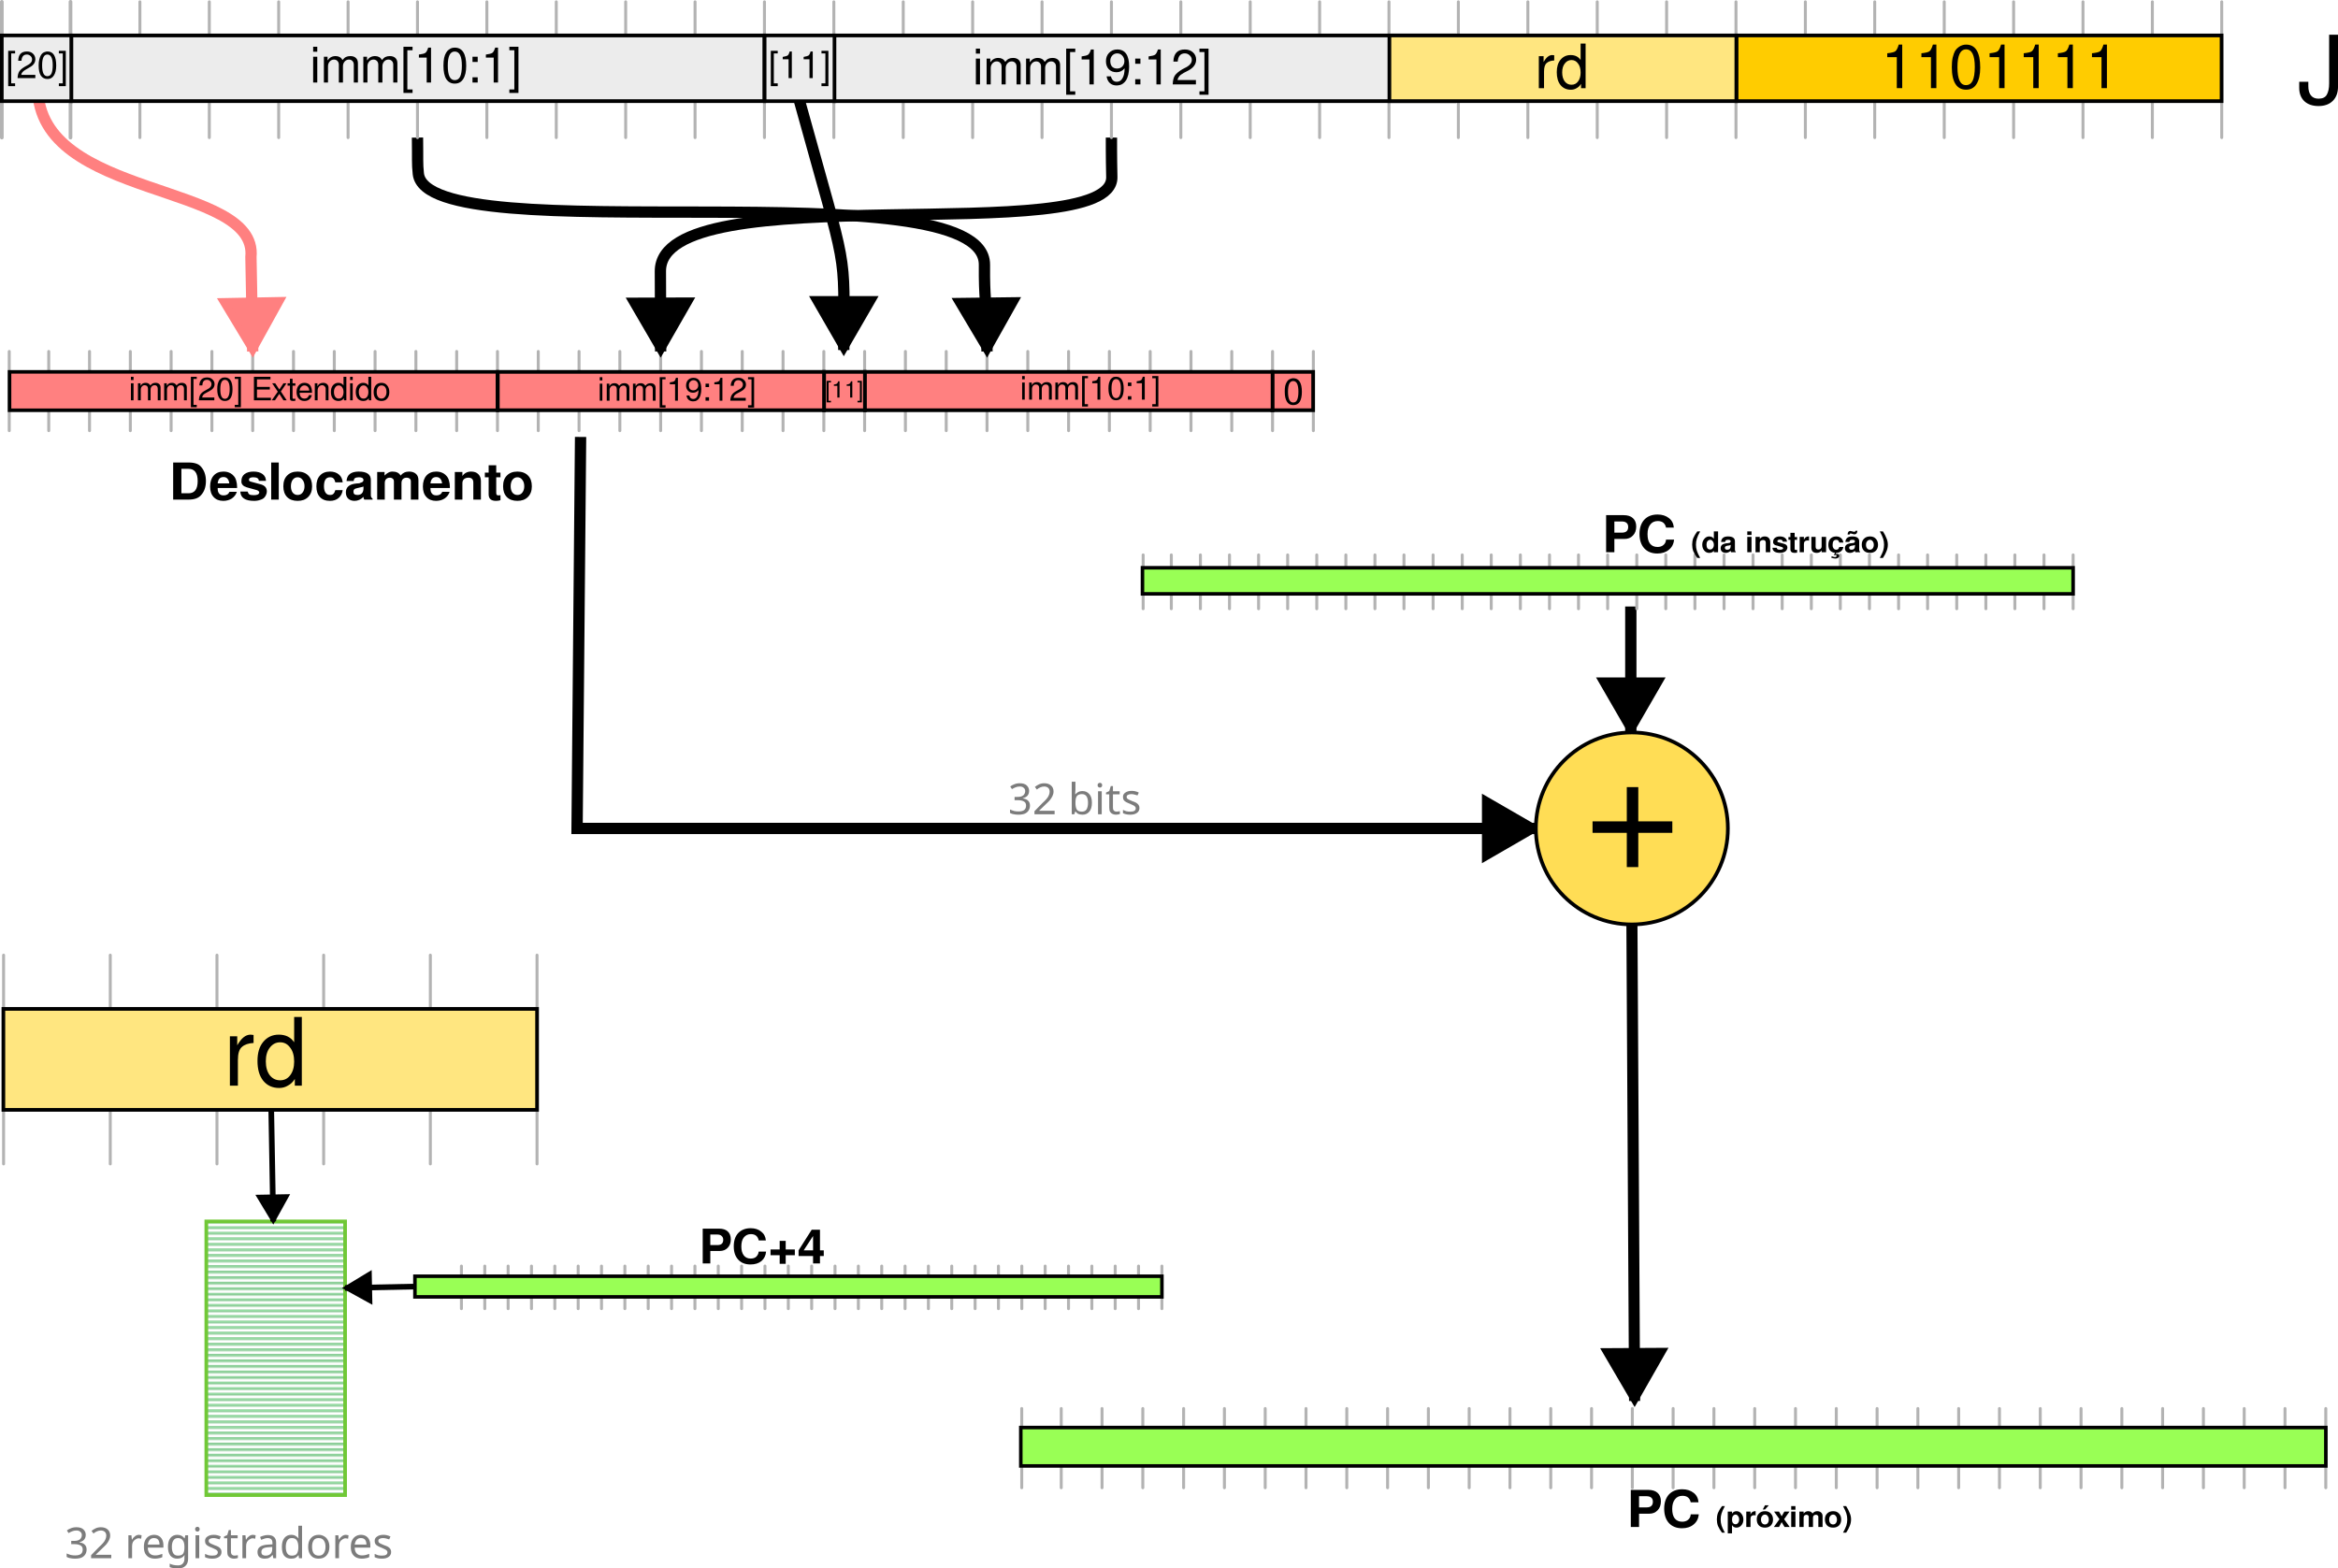
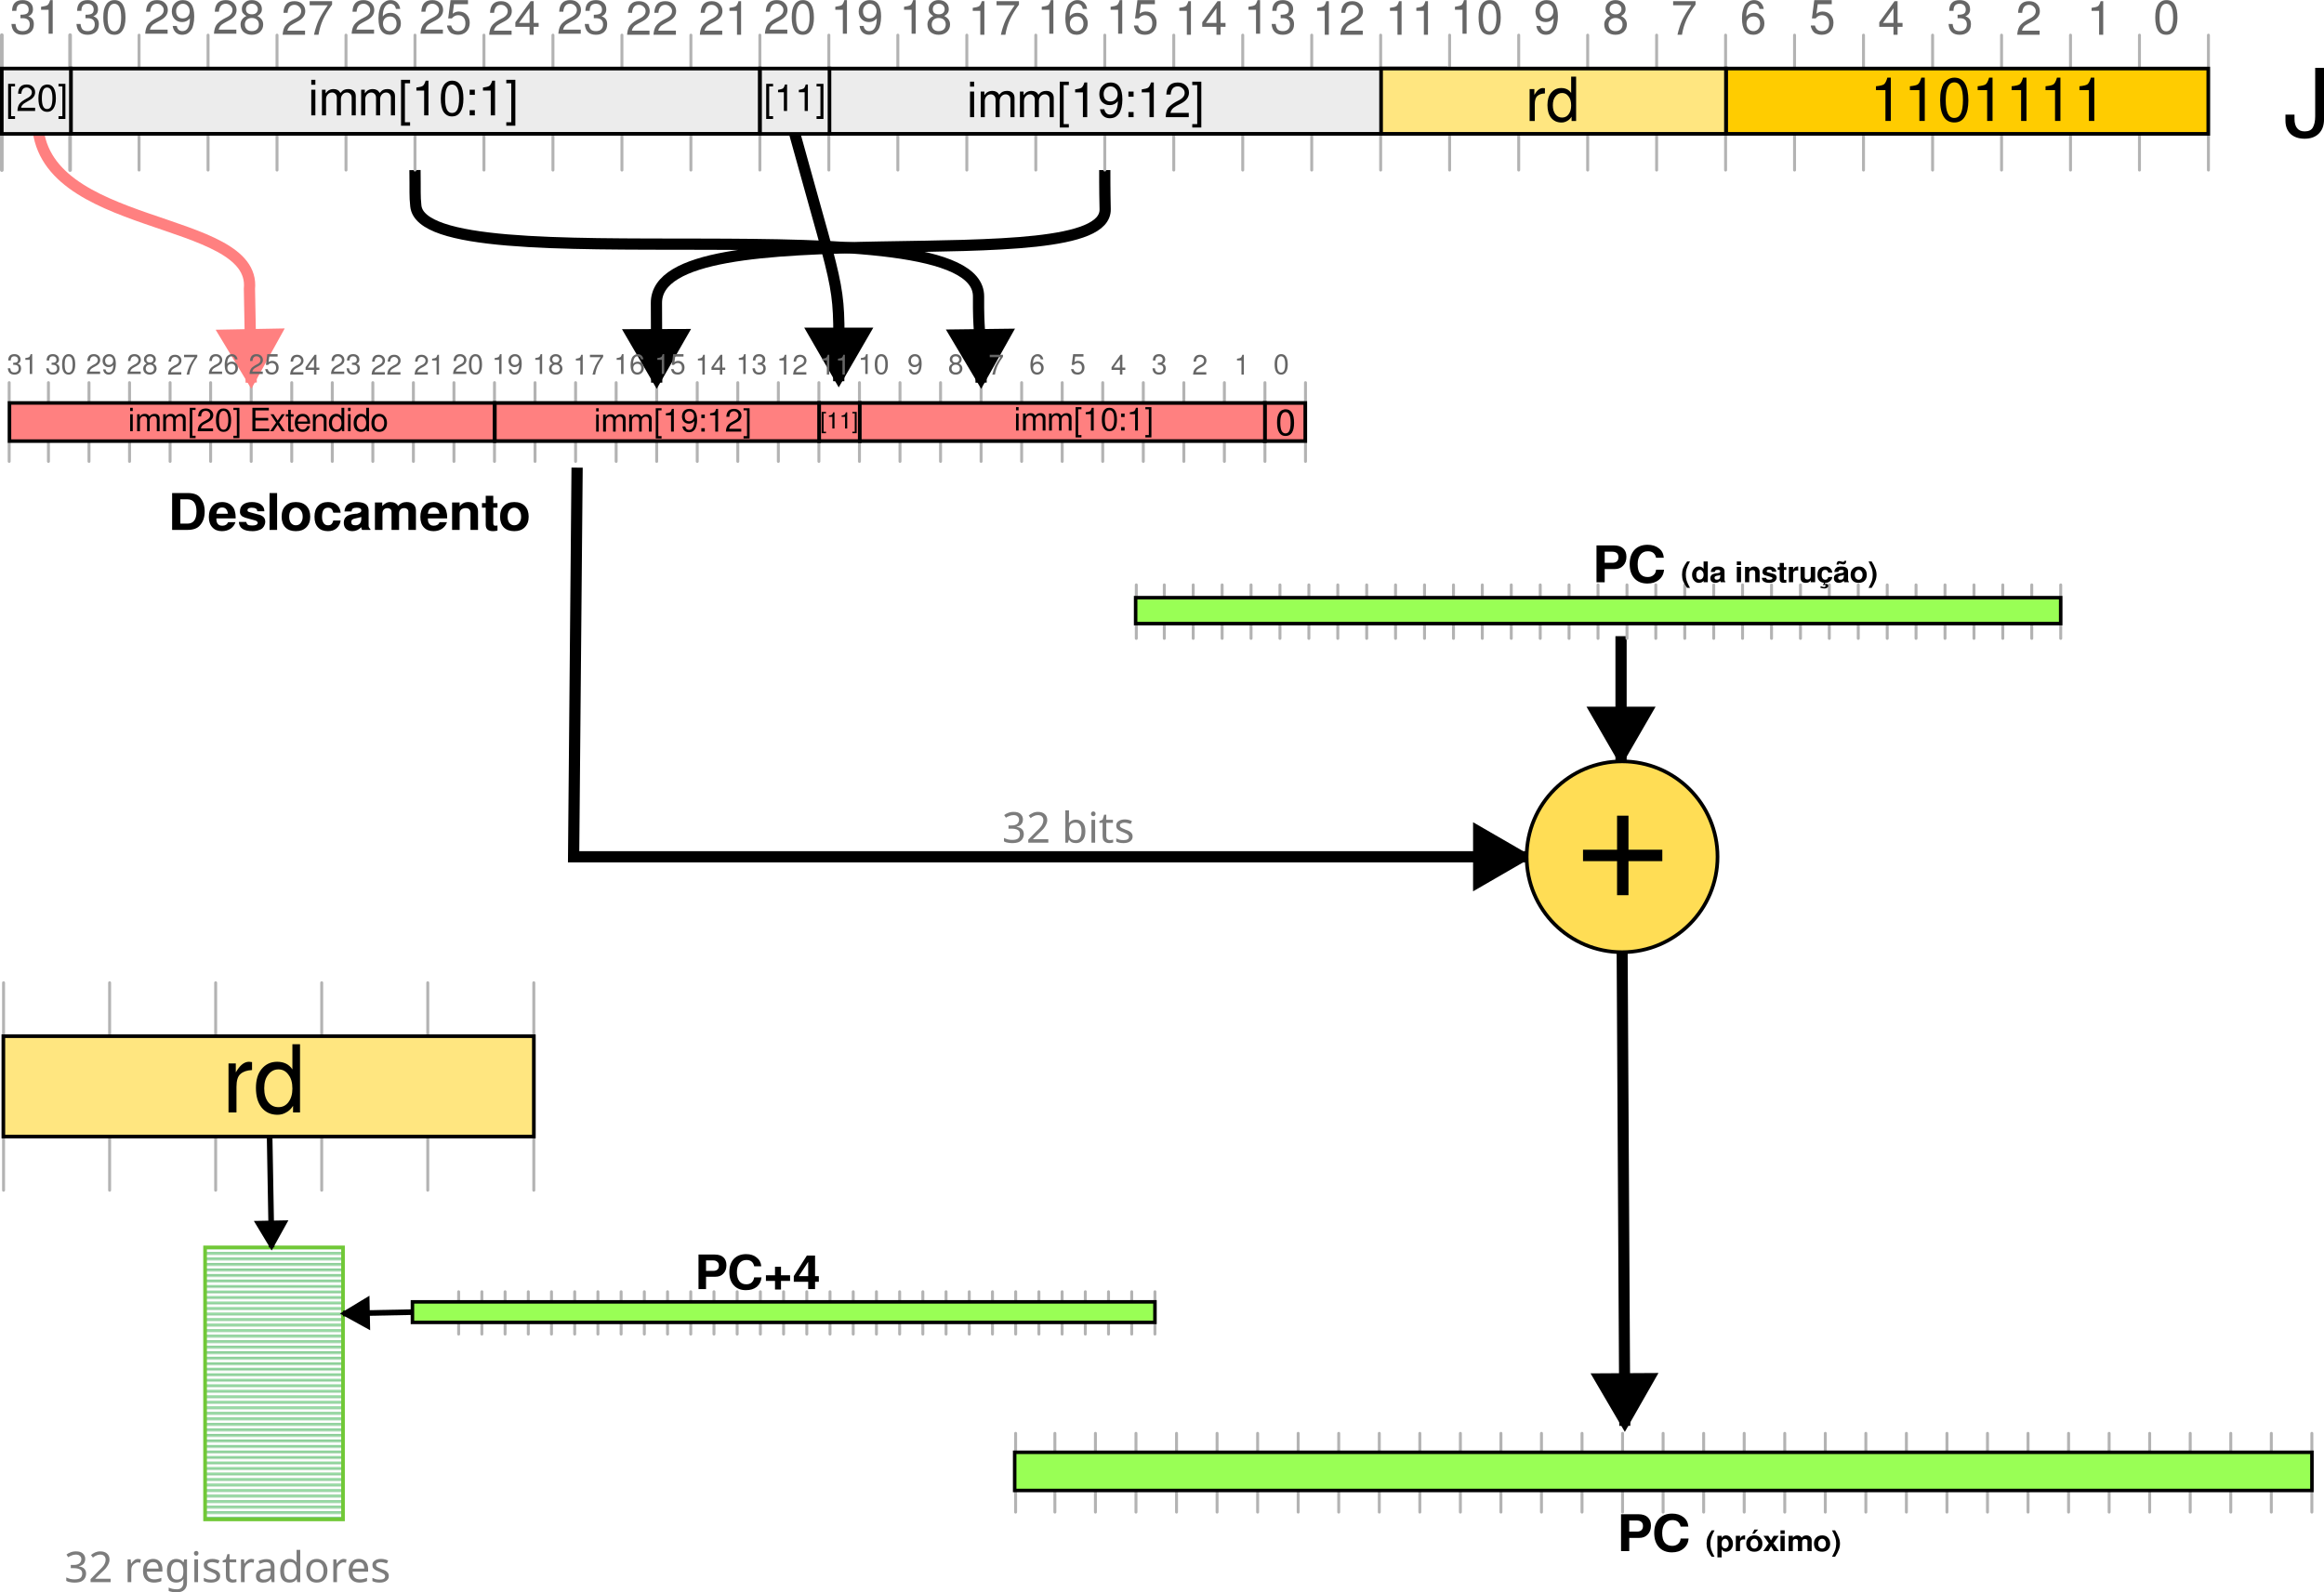
- <svg xmlns="http://www.w3.org/2000/svg" xmlns:xlink="http://www.w3.org/1999/xlink" width="168.51mm" height="113.02mm" version="1.1" viewBox="0 0 168.51 113.02">
+ <svg xmlns="http://www.w3.org/2000/svg" xmlns:xlink="http://www.w3.org/1999/xlink" width="168.51mm" height="115.44mm" version="1.1" viewBox="0 0 168.51 115.44">
  <defs>
    <marker id="a" overflow="visible" markerHeight="1" markerWidth="1" orient="auto-start-reverse" preserveAspectRatio="xMidYMid" refX="3" viewBox="0 0 1 1">
      <path transform="scale(.5)" d="m5.77 0-8.65 5v-10z" fill="context-stroke" fill-rule="evenodd" stroke="context-stroke" stroke-width="1pt" />
    </marker>
    <marker id="b" overflow="visible" markerHeight="1" markerWidth="1" orient="auto-start-reverse" preserveAspectRatio="xMidYMid" refX="3" viewBox="0 0 1 1">
      <path transform="scale(.5)" d="m5.77 0-8.65 5v-10z" fill="context-stroke" fill-rule="evenodd" stroke="context-stroke" stroke-width="1pt" />
    </marker>
    <marker id="f" overflow="visible" markerHeight="1" markerWidth="1" orient="auto-start-reverse" preserveAspectRatio="xMidYMid" refX="3" viewBox="0 0 1 1">
      <path transform="scale(.5)" d="m5.77 0-8.65 5v-10z" fill="context-stroke" fill-rule="evenodd" stroke="context-stroke" stroke-width="1pt" />
    </marker>
    <marker id="e" overflow="visible" markerHeight="1" markerWidth="1" orient="auto-start-reverse" preserveAspectRatio="xMidYMid" refX="3" viewBox="0 0 1 1">
      <path transform="scale(.5)" d="m5.77 0-8.65 5v-10z" fill="context-stroke" fill-rule="evenodd" stroke="context-stroke" stroke-width="1pt" />
    </marker>
-     <pattern id="c" xlink:href="#d" patternTransform="matrix(0 .2 -.2 0 -1.472e-7 -1.2154e-5)" preserveAspectRatio="xMidYMid" />
-     <pattern id="d" xlink:href="#i" patternTransform="matrix(0 .2 -.2 0 -2.7268e-7 -1.1494e-5)" preserveAspectRatio="xMidYMid" />
+     <pattern id="c" patternTransform="matrix(0 .2 -.2 0 -1.472e-7 -1.2115e-5)" preserveAspectRatio="xMidYMid" xlink:href="#d" />
+     <pattern id="d" patternTransform="matrix(0 .2 -.2 0 -2.7268e-7 -1.1494e-5)" preserveAspectRatio="xMidYMid" xlink:href="#i" />
    <pattern id="i" width="2" height="10" fill="#8acb96" patternTransform="translate(0) scale(2)" patternUnits="userSpaceOnUse" preserveAspectRatio="xMidYMid">
      <rect y="-.5" width="1" height="11" />
    </pattern>
    <marker id="h" overflow="visible" markerHeight="1" markerWidth="1" orient="auto-start-reverse" preserveAspectRatio="xMidYMid" refX="3" viewBox="0 0 1 1">
      <path transform="scale(.5)" d="m5.77 0-8.65 5v-10z" fill="context-stroke" fill-rule="evenodd" stroke="context-stroke" stroke-width="1pt" />
    </marker>
    <marker id="g" overflow="visible" markerHeight="1" markerWidth="1" orient="auto-start-reverse" preserveAspectRatio="xMidYMid" refX="3" viewBox="0 0 1 1">
      <path transform="scale(.5)" d="m5.77 0-8.65 5v-10z" fill="context-stroke" fill-rule="evenodd" stroke="context-stroke" stroke-width="1pt" />
    </marker>
  </defs>
-   <path d="m117.54 43.723v9" fill="none" marker-end="url(#a)" stroke="#000" stroke-width=".814" />
-   <text x="72.658" y="58.699" fill="#000000" fill-opacity=".512" font-family="'Adwaita Mono'" font-size="3.079px" stroke-dashoffset="46.29" stroke-width=".265" style="line-height:normal;text-decoration-color:#000000" xml:space="preserve">
-     <tspan x="72.658" y="58.699" fill="#000000" stroke-width=".265">32 bits </tspan>
+   <path d="m117.54 46.14v9" fill="none" marker-end="url(#a)" stroke="#000" stroke-width=".814" />
+   <text x="72.658" y="61.115" fill="#000000" fill-opacity=".512" font-family="'Adwaita Mono'" font-size="3.079px" stroke-dashoffset="46.29" stroke-width=".265" style="line-height:normal;text-decoration-color:#000000" xml:space="preserve">
+     <tspan x="72.658" y="61.115" fill="#000000" stroke-width=".265">32 bits </tspan>
  </text>
-   <g fill="none">
+   <g transform="translate(0 2.4166)" fill="none">
    <path d="m117.62 66.643 0.193 34.352" marker-end="url(#a)" stroke="#000" stroke-width=".8" />
    <g stroke="#b3b3b3" stroke-linecap="round" stroke-miterlimit="1" stroke-width=".214">
      <path d="m3.513 25.336v5.711" />
      <path d="m0.666 25.336v5.711" />
      <path d="m6.453 25.336v5.711" />
      <path d="m9.393 25.336v5.711" />
      <path d="m12.333 25.336v5.711" />
      <path d="m15.273 25.336v5.711" />
      <path d="m18.214 25.336v5.711" />
      <path d="m21.154 25.336v5.711" />
      <path d="m24.094 25.336v5.711" />
      <path d="m27.034 25.336v5.711" />
      <path d="m29.975 25.336v5.711" />
      <path d="m32.915 25.336v5.711" />
      <path d="m35.855 25.336v5.711" />
      <path d="m38.795 25.336v5.711" />
      <path d="m41.735 25.336v5.711" />
      <path d="m44.676 25.336v5.711" />
      <path d="m47.616 25.336v5.711" />
      <path d="m50.556 25.336v5.711" />
      <path d="m53.496 25.336v5.711" />
      <path d="m56.437 25.336v5.711" />
      <path d="m59.377 25.336v5.711" />
      <path d="m62.317 25.336v5.711" />
      <path d="m65.257 25.336v5.711" />
      <path d="m68.198 25.336v5.711" />
      <path d="m71.138 25.336v5.711" />
      <path d="m74.078 25.336v5.711" />
      <path d="m77.018 25.336v5.711" />
      <path d="m79.958 25.336v5.711" />
      <path d="m82.899 25.336v5.711" />
      <path d="m85.839 25.336v5.711" />
      <path d="m88.779 25.336v5.711" />
      <path d="m91.719 25.336v5.711" />
      <path d="m94.66 25.336v5.711" />
    </g>
  </g>
-   <g stroke-dashoffset="46.29">
+   <g transform="translate(0 2.4166)" stroke-dashoffset="46.29">
    <rect x=".687" y="26.807" width="35.168" height="2.769" fill="#ff8080" stroke="#000" stroke-width=".255" />
    <text transform="scale(1.0037 .99635)" x="9.248" y="28.966" fill="#000000" font-family="FreeSans" font-size="2.345px" stroke-width=".731" style="line-height:normal;text-decoration-color:#000000" xml:space="preserve">
      <tspan x="9.248" y="28.966" fill="#000000" stroke-width=".731">imm[20] Extendido</tspan>
    </text>
    <rect x="91.694" y="26.809" width="2.951" height="2.764" fill="#ff8080" stroke="#000" stroke-width=".265" />
  </g>
-   <g fill="none">
+   <g transform="translate(0 2.4166)" fill="none">
    <g stroke="#000" stroke-width=".814">
      <path d="m41.845 31.499-0.253 28.224h69.104" marker-end="url(#a)" />
      <path d="m80.106 9.918s-0.007 1.387 0.027 2.841c0.122 5.324-32.587-0.284-32.536 6.806l0.019 5.77" marker-end="url(#b)" />
      <path d="m30.09 9.918c0.024 1.601-0.021 1.837 0.061 2.605 0.619 5.803 40.848-0.604 40.802 6.564-0.017 2.689 0.131 1.933 0.185 6.248" marker-end="url(#f)" />
      <path d="m57.628 7.293c3.571 12.929 3.191 10.354 3.187 17.938" marker-end="url(#e)" />
    </g>
    <path d="m2.724 6.355c0.076 8.085 15.898 6.742 15.362 12.177l0.128 6.803" marker-end="url(#b)" stroke="#ff8080" stroke-width=".814" />
    <g stroke="#b3b3b3" stroke-linecap="round" stroke-miterlimit="1" stroke-width=".214">
      <path d="m76.488 101.54v5.711" />
      <path d="m73.641 101.54v5.711" />
      <path d="m79.428 101.54v5.711" />
      <path d="m82.368 101.54v5.711" />
      <path d="m85.308 101.54v5.711" />
      <path d="m88.249 101.54v5.711" />
      <path d="m91.189 101.54v5.711" />
      <path d="m94.129 101.54v5.711" />
      <path d="m97.069 101.54v5.711" />
      <path d="m100.01 101.54v5.711" />
      <path d="m102.95 101.54v5.711" />
      <path d="m105.89 101.54v5.711" />
      <path d="m108.83 101.54v5.711" />
      <path d="m111.77 101.54v5.711" />
      <path d="m114.71 101.54v5.711" />
      <path d="m117.65 101.54v5.711" />
      <path d="m120.59 101.54v5.711" />
      <path d="m123.53 101.54v5.711" />
      <path d="m126.47 101.54v5.711" />
      <path d="m129.41 101.54v5.711" />
      <path d="m132.35 101.54v5.711" />
      <path d="m135.29 101.54v5.711" />
      <path d="m138.23 101.54v5.711" />
      <path d="m141.17 101.54v5.711" />
      <path d="m144.11 101.54v5.711" />
      <path d="m147.05 101.54v5.711" />
      <path d="m149.99 101.54v5.711" />
      <path d="m152.93 101.54v5.711" />
      <path d="m155.87 101.54v5.711" />
      <path d="m158.81 101.54v5.711" />
      <path d="m161.75 101.54v5.711" />
      <path d="m164.69 101.54v5.711" />
      <path d="m167.63 101.54v5.711" />
    </g>
  </g>
-   <rect x="73.573" y="102.91" width="94.062" height="2.769" fill="#9f5" stroke="#000" stroke-dashoffset="46.29" stroke-width=".255" />
-   <g fill="none" stroke="#b3b3b3" stroke-linecap="round" stroke-miterlimit="1" stroke-width=".214">
+   <rect x="73.573" y="105.33" width="94.062" height="2.769" fill="#9f5" stroke="#000" stroke-dashoffset="46.29" stroke-width=".255" />
+   <g transform="translate(0 2.4166)" fill="none" stroke="#b3b3b3" stroke-linecap="round" stroke-miterlimit="1" stroke-width=".214">
    <path d="m84.422 40.004v3.88" />
    <path d="m82.392 40.004v3.88" />
    <path d="m86.518 40.004v3.88" />
    <path d="m88.615 40.004v3.88" />
    <path d="m90.712 40.004v3.88" />
    <path d="m92.808 40.004v3.88" />
    <path d="m94.905 40.004v3.88" />
    <path d="m97.002 40.004v3.88" />
    <path d="m99.098 40.004v3.88" />
    <path d="m101.19 40.004v3.88" />
    <path d="m103.29 40.004v3.88" />
    <path d="m105.39 40.004v3.88" />
    <path d="m107.48 40.004v3.88" />
    <path d="m109.58 40.004v3.88" />
    <path d="m111.68 40.004v3.88" />
    <path d="m113.77 40.004v3.88" />
    <path d="m115.87 40.004v3.88" />
    <path d="m117.97 40.004v3.88" />
    <path d="m120.06 40.004v3.88" />
    <path d="m122.16 40.004v3.88" />
    <path d="m124.26 40.004v3.88" />
    <path d="m126.35 40.004v3.88" />
    <path d="m128.45 40.004v3.88" />
    <path d="m130.55 40.004v3.88" />
    <path d="m132.64 40.004v3.88" />
    <path d="m134.74 40.004v3.88" />
    <path d="m136.84 40.004v3.88" />
    <path d="m138.93 40.004v3.88" />
    <path d="m141.03 40.004v3.88" />
    <path d="m143.13 40.004v3.88" />
    <path d="m145.22 40.004v3.88" />
    <path d="m147.32 40.004v3.88" />
    <path d="m149.42 40.004v3.88" />
  </g>
-   <rect x="82.343" y="40.93" width="67.074" height="1.881" fill="#9f5" stroke="#000" stroke-dashoffset="46.29" stroke-width=".255" />
-   <text transform="scale(1.0283 .97248)" x="112.277" y="40.939" fill="#000000" font-family="FreeSans" font-size="3.774px" stroke-dashoffset="46.29" stroke-width=".731" style="line-height:normal;text-decoration-color:#000000" xml:space="preserve">
-     <tspan x="112.277" y="40.939" fill="#000000" font-family="FreeSans" font-weight="600" stroke-width=".731">PC <tspan font-size="2.117px">(da instrução)</tspan>
+   <rect x="82.343" y="43.347" width="67.074" height="1.881" fill="#9f5" stroke="#000" stroke-dashoffset="46.29" stroke-width=".255" />
+   <text transform="scale(1.0283 .97248)" x="112.277" y="43.424" fill="#000000" font-family="FreeSans" font-size="3.774px" stroke-dashoffset="46.29" stroke-width=".731" style="line-height:normal;text-decoration-color:#000000" xml:space="preserve">
+     <tspan x="112.277" y="43.424" fill="#000000" font-family="FreeSans" font-weight="600" stroke-width=".731">PC <tspan font-size="2.117px">(da instrução)</tspan>
    </tspan>
  </text>
-   <g fill="none" stroke="#b3b3b3" stroke-linecap="round" stroke-miterlimit="1" stroke-width=".214">
+   <g transform="translate(0 2.4166)" fill="none" stroke="#b3b3b3" stroke-linecap="round" stroke-miterlimit="1" stroke-width=".214">
    <path d="m33.257 91.27v3.071" />
    <path d="m34.94 91.27v3.071" />
    <path d="m36.623 91.27v3.071" />
    <path d="m38.306 91.27v3.071" />
    <path d="m39.988 91.27v3.071" />
    <path d="m41.671 91.27v3.071" />
    <path d="m43.354 91.27v3.071" />
    <path d="m45.037 91.27v3.071" />
    <path d="m46.72 91.27v3.071" />
    <path d="m48.403 91.27v3.071" />
    <path d="m50.086 91.27v3.071" />
    <path d="m51.769 91.27v3.071" />
    <path d="m53.451 91.27v3.071" />
    <path d="m55.134 91.27v3.071" />
    <path d="m56.817 91.27v3.071" />
    <path d="m58.5 91.27v3.071" />
    <path d="m60.183 91.27v3.071" />
    <path d="m61.866 91.27v3.071" />
    <path d="m63.549 91.27v3.071" />
    <path d="m65.232 91.27v3.071" />
    <path d="m66.914 91.27v3.071" />
    <path d="m68.597 91.27v3.071" />
    <path d="m70.28 91.27v3.071" />
    <path d="m71.963 91.27v3.071" />
    <path d="m73.646 91.27v3.071" />
    <path d="m75.329 91.27v3.071" />
    <path d="m77.012 91.27v3.071" />
    <path d="m78.695 91.27v3.071" />
    <path d="m80.377 91.27v3.071" />
    <path d="m82.06 91.27v3.071" />
    <path d="m83.743 91.27v3.071" />
  </g>
-   <rect x="29.906" y="92.003" width="53.838" height="1.489" fill="#9f5" stroke="#000" stroke-dashoffset="46.29" stroke-width=".255" />
-   <g fill="#000000" font-family="FreeSans" stroke-dashoffset="46.29" stroke-width=".731">
+   <rect x="29.906" y="94.42" width="53.838" height="1.489" fill="#9f5" stroke="#000" stroke-dashoffset="46.29" stroke-width=".255" />
+   <g transform="translate(0 2.4166)" font-family="FreeSans" stroke-dashoffset="46.29" stroke-width=".731">
    <text transform="scale(1.0283 .97248)" x="48.973" y="93.656" font-size="3.528px" style="line-height:normal;text-decoration-color:#000000" xml:space="preserve">
      <tspan x="48.973" y="93.656" fill="#000000" font-family="FreeSans" font-size="3.528px" font-weight="600" stroke-width=".731">PC+4</tspan>
    </text>
    <text transform="scale(1.0283 .97248)" x="114.008" y="113.195" font-size="3.774px" style="line-height:normal;text-decoration-color:#000000" xml:space="preserve">
      <tspan x="114.008" y="113.195" fill="#000000" font-family="FreeSans" font-weight="600" stroke-width=".731">PC <tspan font-size="2.117px">(próximo)</tspan>
      </tspan>
    </text>
    <text transform="scale(1.0283 .97248)" x="11.839" y="37.036" font-size="3.774px" style="line-height:normal;text-decoration-color:#000000" xml:space="preserve">
      <tspan x="11.839" y="37.036" fill="#000000" font-family="FreeSans" font-weight="600" stroke-width=".731">Deslocamento</tspan>
    </text>
  </g>
-   <g transform="translate(-9.4642 -5.2769)">
+   <g transform="translate(-9.4642 -2.8603)">
    <g transform="translate(-2)" stroke-dashoffset="46.29">
      <circle cx="129.08" cy="65" r="6.92" fill="#fd5" stroke="#000" stroke-width=".265" />
      <text x="125.651" y="67.658" fill="#000000" font-family="FreeSans" font-size="11.889px" stroke-width=".731" style="line-height:normal;text-decoration-color:#000000" xml:space="preserve">
        <tspan x="125.651" y="67.658" fill="#000000" stroke-width=".731">+</tspan>
      </text>
    </g>
  </g>
-   <g stroke-dashoffset="46.29">
+   <g transform="translate(0 2.4166)" stroke-dashoffset="46.29">
    <text x="92.49" y="29.139" fill="#000000" font-family="FreeSans" font-size="2.642px" stroke-width=".731" style="line-height:normal;text-decoration-color:#000000" xml:space="preserve">
      <tspan x="92.49" y="29.139" fill="#000000" font-size="2.642px" stroke-width=".731">0</tspan>
    </text>
    <rect x="59.392" y="26.809" width="2.951" height="2.764" fill="#ff8080" stroke="#000" stroke-width=".265" />
    <text x="59.47" y="28.659" fill="#000000" font-family="FreeSans" font-size="1.659px" stroke-width=".731" style="line-height:normal;text-decoration-color:#000000" xml:space="preserve">
      <tspan x="59.47" y="28.659" fill="#000000" font-size="1.659px" stroke-width=".731">[11]</tspan>
    </text>
    <rect x="62.342" y="26.809" width="29.377" height="2.764" fill="#ff8080" stroke="#000" stroke-width=".265" />
    <rect x="35.88" y="26.809" width="23.511" height="2.764" fill="#ff8080" stroke="#000" stroke-width=".265" />
  </g>
-   <g fill="none" stroke="#b3b3b3" stroke-linecap="round" stroke-miterlimit="1">
+   <g transform="translate(0 2.4166)" fill="none" stroke="#b3b3b3" stroke-linecap="round" stroke-miterlimit="1">
    <path d="m5.082 0.132v9.786" stroke-width=".265" />
    <path d="m0.132 0.132v9.786" stroke-width=".265" />
    <g stroke-width=".214">
      <path d="m10.083 0.132v9.786" />
      <path d="m15.085 0.132v9.786" />
      <path d="m20.086 0.132v9.786" />
      <path d="m25.088 0.132v9.786" />
      <path d="m30.09 0.132v9.786" />
      <path d="m35.091 0.132v9.786" />
      <path d="m40.093 0.132v9.786" />
      <path d="m45.095 0.132v9.786" />
      <path d="m50.096 0.132v9.786" />
      <path d="m55.098 0.132v9.786" />
      <path d="m60.099 0.132v9.786" />
      <path d="m65.101 0.132v9.786" />
      <path d="m70.103 0.132v9.786" />
      <path d="m75.104 0.132v9.786" />
      <path d="m80.106 0.132v9.786" />
      <path d="m85.108 0.132v9.786" />
      <path d="m90.109 0.132v9.786" />
      <path d="m95.111 0.132v9.786" />
      <path d="m100.11 0.132v9.786" />
      <path d="m105.11 0.132v9.786" />
      <path d="m110.12 0.132v9.786" />
      <path d="m115.12 0.132v9.786" />
      <path d="m120.12 0.132v9.786" />
      <path d="m125.12 0.132v9.786" />
      <path d="m130.12 0.132v9.786" />
      <path d="m135.12 0.132v9.786" />
      <path d="m140.13 0.132v9.786" />
      <path d="m145.13 0.132v9.786" />
      <path d="m150.13 0.132v9.786" />
      <path d="m155.13 0.132v9.786" />
      <path d="m160.13 0.132v9.786" />
    </g>
  </g>
-   <g stroke="#000" stroke-dashoffset="46.29">
-     <rect x="5.137" y="2.556" width="49.96" height="4.733" fill="#ececec" stroke-width=".267" />
-     <rect x="60.128" y="2.556" width="44.69" height="4.734" fill="#ececec" stroke-width=".266" />
-     <rect x="125.15" y="2.555" width="34.969" height="4.736" fill="#fc0" stroke-width=".264" />
-     <rect x="100.14" y="2.555" width="25.006" height="4.735" fill="#ffe680" stroke-width=".265" />
-   </g>
  <g stroke-dashoffset="46.29">
-     <text x="165.48" y="7.488" fill="#000000" font-family="FreeSans" font-size="6.826px" stroke-width=".731" style="line-height:normal;text-decoration-color:#000000" xml:space="preserve">
-       <tspan x="165.48" y="7.488" fill="#000000" stroke-width=".731">J</tspan>
-     </text>
-     <rect x=".13" y="2.553" width="5.008" height="4.74" fill="#ececec" stroke="#000" stroke-width=".26" />
-     <rect x="55.111" y="2.553" width="5.033" height="4.74" fill="#ececec" stroke="#000" stroke-width=".26" />
-   </g>
-   <g fill="#000000" font-family="FreeSans" stroke-dashoffset="46.29">
-     <g stroke-width=".731">
-       <text x="135.57" y="6.355" font-size="4.423px" style="line-height:normal;text-decoration-color:#000000" xml:space="preserve">
-         <tspan x="135.57" y="6.355" fill="#000000" stroke-width=".731">1101111</tspan>
+     <g transform="translate(0 2.4166)" stroke="#000">
+       <rect x="5.137" y="2.556" width="49.96" height="4.733" fill="#ececec" stroke-width=".267" />
+       <rect x="60.128" y="2.556" width="44.69" height="4.734" fill="#ececec" stroke-width=".266" />
+       <rect x="125.15" y="2.555" width="34.969" height="4.736" fill="#fc0" stroke-width=".264" />
+       <rect x="100.14" y="2.555" width="25.006" height="4.735" fill="#ffe680" stroke-width=".265" />
+     </g>
+     <g transform="translate(0 2.4166)">
+       <text x="165.48" y="7.488" fill="#000000" font-family="FreeSans" font-size="6.826px" stroke-width=".731" style="line-height:normal;text-decoration-color:#000000" xml:space="preserve">
+         <tspan x="165.48" y="7.488" fill="#000000" stroke-width=".731">J</tspan>
      </text>
-       <text x="110.646" y="6.357" font-size="4.423px" style="line-height:normal;text-decoration-color:#000000" xml:space="preserve">
-         <tspan x="110.646" y="6.357" fill="#000000" stroke-width=".731">rd</tspan>
+       <rect x=".13" y="2.553" width="5.008" height="4.74" fill="#ececec" stroke="#000" stroke-width=".26" />
+       <rect x="55.111" y="2.553" width="5.033" height="4.74" fill="#ececec" stroke="#000" stroke-width=".26" />
+     </g>
+     <g transform="translate(0 2.4166)" font-family="FreeSans">
+       <g stroke-width=".731">
+         <text x="135.57" y="6.355" font-size="4.423px" style="line-height:normal;text-decoration-color:#000000" xml:space="preserve">
+           <tspan x="135.57" y="6.355" fill="#000000" stroke-width=".731">1101111</tspan>
+         </text>
+         <text x="110.646" y="6.357" font-size="4.423px" style="line-height:normal;text-decoration-color:#000000" xml:space="preserve">
+           <tspan x="110.646" y="6.357" fill="#000000" stroke-width=".731">rd</tspan>
+         </text>
+         <text x="22.335" y="5.952" font-size="3.546px" style="line-height:normal;text-decoration-color:#000000" xml:space="preserve">
+           <tspan x="22.335" y="5.952" fill="#000000" stroke-width=".731">imm[10:1]</tspan>
+         </text>
+         <text x="70.103" y="6.084" font-size="3.546px" style="line-height:normal;text-decoration-color:#000000" xml:space="preserve">
+           <tspan x="70.103" y="6.084" fill="#000000" stroke-width=".731">imm[19:12]</tspan>
+         </text>
+         <text x="0.417" y="5.633" font-size="2.706px" style="line-height:normal;text-decoration-color:#000000" xml:space="preserve">
+           <tspan x="0.417" y="5.633" fill="#000000" stroke-width=".731">[20]</tspan>
+         </text>
+         <text x="55.383" y="5.633" font-size="2.706px" style="line-height:normal;text-decoration-color:#000000" xml:space="preserve">
+           <tspan x="55.383" y="5.633" fill="#000000" stroke-width=".731">[11]</tspan>
+         </text>
+       </g>
+       <text transform="scale(1.0037 .99635)" x="73.243" y="28.915" font-size="2.345px" stroke-width=".731" style="line-height:normal;text-decoration-color:#000000" xml:space="preserve">
+         <tspan x="73.243" y="28.915" fill="#000000" stroke-width=".731">imm[10:1] </tspan>
      </text>
-       <text x="22.335" y="5.952" font-size="3.546px" style="line-height:normal;text-decoration-color:#000000" xml:space="preserve">
-         <tspan x="22.335" y="5.952" fill="#000000" stroke-width=".731">imm[10:1]</tspan>
+       <text transform="scale(1.0037 .99635)" x="42.911" y="28.995" font-size="2.345px" stroke-width=".731" style="line-height:normal;text-decoration-color:#000000" xml:space="preserve">
+         <tspan x="42.911" y="28.995" fill="#000000" stroke-width=".731">imm[19:12] </tspan>
      </text>
-       <text x="70.103" y="6.084" font-size="3.546px" style="line-height:normal;text-decoration-color:#000000" xml:space="preserve">
-         <tspan x="70.103" y="6.084" fill="#000000" stroke-width=".731">imm[19:12]</tspan>
-       </text>
-       <text x="0.417" y="5.633" font-size="2.706px" style="line-height:normal;text-decoration-color:#000000" xml:space="preserve">
-         <tspan x="0.417" y="5.633" fill="#000000" stroke-width=".731">[20]</tspan>
-       </text>
-       <text x="55.383" y="5.633" font-size="2.706px" style="line-height:normal;text-decoration-color:#000000" xml:space="preserve">
-         <tspan x="55.383" y="5.633" fill="#000000" stroke-width=".731">[11]</tspan>
-       </text>
-     </g>
-     <text transform="scale(1.0037 .99635)" x="73.243" y="28.915" font-size="2.345px" stroke-width=".731" style="line-height:normal;text-decoration-color:#000000" xml:space="preserve">
-       <tspan x="73.243" y="28.915" fill="#000000" stroke-width=".731">imm[10:1] </tspan>
-     </text>
-     <text transform="scale(1.0037 .99635)" x="42.911" y="28.995" font-size="2.345px" stroke-width=".731" style="line-height:normal;text-decoration-color:#000000" xml:space="preserve">
-       <tspan x="42.911" y="28.995" fill="#000000" stroke-width=".731">imm[19:12] </tspan>
-     </text>
-   </g>
-   <g transform="matrix(1.5379 0 0 1.5379 -186.95 -337.15)">
+     </g>
+   </g>
+   <g transform="matrix(1.5379 0 0 1.5379 -186.95 -334.73)">
    <g fill="none" stroke="#b3b3b3" stroke-linecap="round" stroke-miterlimit="1" stroke-width=".139">
      <path d="m121.73 264v9.786" />
      <path d="m126.73 264v9.786" />
      <path d="m131.73 264v9.786" />
      <path d="m136.73 264v9.786" />
      <path d="m141.73 264v9.786" />
      <path d="m146.73 264v9.786" />
    </g>
    <rect x="121.72" y="266.52" width="25.012" height="4.733" fill="#ffe680" stroke="#000" stroke-dashoffset="46.29" stroke-width=".172" />
    <text x="132.069" y="270.115" fill="#000000" font-family="FreeSans" font-size="4.423px" stroke-dashoffset="46.29" stroke-width=".476" style="line-height:normal;text-decoration-color:#000000" xml:space="preserve">
      <tspan x="132.069" y="270.115" fill="#000000" stroke-width=".476">rd</tspan>
    </text>
  </g>
-   <rect x="14.87" y="88.053" width="10.002" height="19.727" fill="url(#c)" stroke="#71c837" stroke-dashoffset="46.29" stroke-width=".265" />
-   <text x="4.666" y="112.333" fill="#000000" fill-opacity=".512" font-family="'Adwaita Mono'" font-size="3.079px" stroke-dashoffset="46.29" stroke-width=".265" style="line-height:normal;text-decoration-color:#000000" xml:space="preserve">
-     <tspan x="4.666" y="112.333" fill="#000000" stroke-width=".265">32 registradores</tspan>
+   <rect x="14.87" y="90.47" width="10.002" height="19.727" fill="url(#c)" stroke="#71c837" stroke-dashoffset="46.29" stroke-width=".265" />
+   <text x="4.666" y="114.75" fill="#000000" fill-opacity=".512" font-family="'Adwaita Mono'" font-size="3.079px" stroke-dashoffset="46.29" stroke-width=".265" style="line-height:normal;text-decoration-color:#000000" xml:space="preserve">
+     <tspan x="4.666" y="114.75" fill="#000000" stroke-width=".265">32 registradores</tspan>
  </text>
-   <path d="m19.55 80.025 0.144 8.028" fill="none" marker-end="url(#h)" stroke="#000" stroke-width=".407px" />
-   <path d="m29.906 92.747-5.034 0.102" fill="none" marker-end="url(#g)" stroke="#000" stroke-width=".407px" />
+   <path d="m19.55 82.442 0.144 8.028" fill="none" marker-end="url(#h)" stroke="#000" stroke-width=".407px" />
+   <path d="m29.906 95.164-5.034 0.102" fill="none" marker-end="url(#g)" stroke="#000" stroke-width=".407px" />
+   <g transform="translate(-10.171 -28.001)" fill="#666" font-family="FreeSans" font-size="3.444px" stroke-dashoffset="46.29" stroke-width=".731">
+     <text x="10.89" y="30.443" style="line-height:normal;text-decoration-color:#000000" xml:space="preserve">
+       <tspan x="10.89" y="30.443" fill="#666666" stroke-width=".731">31</tspan>
+     </text>
+     <text x="15.606" y="30.443" style="line-height:normal;text-decoration-color:#000000" xml:space="preserve">
+       <tspan x="15.606" y="30.443" fill="#666666" stroke-width=".731">30</tspan>
+     </text>
+     <text x="20.591" y="30.443" style="line-height:normal;text-decoration-color:#000000" xml:space="preserve">
+       <tspan x="20.591" y="30.443" fill="#666666" stroke-width=".731">29</tspan>
+     </text>
+     <text x="25.576" y="30.443" style="line-height:normal;text-decoration-color:#000000" xml:space="preserve">
+       <tspan x="25.576" y="30.443" fill="#666666" stroke-width=".731">28</tspan>
+     </text>
+     <text x="30.556" y="30.522" style="line-height:normal;text-decoration-color:#000000" xml:space="preserve">
+       <tspan x="30.556" y="30.522" fill="#666666" stroke-width=".731">27</tspan>
+     </text>
+     <text x="35.56" y="30.443" style="line-height:normal;text-decoration-color:#000000" xml:space="preserve">
+       <tspan x="35.56" y="30.443" fill="#666666" stroke-width=".731">26</tspan>
+     </text>
+     <text x="40.552" y="30.443" style="line-height:normal;text-decoration-color:#000000" xml:space="preserve">
+       <tspan x="40.552" y="30.443" fill="#666666" stroke-width=".731">25</tspan>
+     </text>
+     <text x="45.532" y="30.522" style="line-height:normal;text-decoration-color:#000000" xml:space="preserve">
+       <tspan x="45.532" y="30.522" fill="#666666" stroke-width=".731">24</tspan>
+     </text>
+     <text x="50.548" y="30.443" style="line-height:normal;text-decoration-color:#000000" xml:space="preserve">
+       <tspan x="50.548" y="30.443" fill="#666666" stroke-width=".731">23</tspan>
+     </text>
+     <text x="55.531" y="30.522" style="line-height:normal;text-decoration-color:#000000" xml:space="preserve">
+       <tspan x="55.531" y="30.522" fill="#666666" stroke-width=".731">22</tspan>
+     </text>
+     <text x="60.806" y="30.522" style="line-height:normal;text-decoration-color:#000000" xml:space="preserve">
+       <tspan x="60.806" y="30.522" fill="#666666" stroke-width=".731">21</tspan>
+     </text>
+     <text x="65.522" y="30.443" style="line-height:normal;text-decoration-color:#000000" xml:space="preserve">
+       <tspan x="65.522" y="30.443" fill="#666666" stroke-width=".731">20</tspan>
+     </text>
+     <text x="70.394" y="30.443" style="line-height:normal;text-decoration-color:#000000" xml:space="preserve">
+       <tspan x="70.394" y="30.443" fill="#666666" stroke-width=".731">19</tspan>
+     </text>
+     <text x="75.379" y="30.443" style="line-height:normal;text-decoration-color:#000000" xml:space="preserve">
+       <tspan x="75.379" y="30.443" fill="#666666" stroke-width=".731">18</tspan>
+     </text>
+     <text x="80.359" y="30.522" style="line-height:normal;text-decoration-color:#000000" xml:space="preserve">
+       <tspan x="80.359" y="30.522" fill="#666666" stroke-width=".731">17</tspan>
+     </text>
+     <text x="85.363" y="30.443" style="line-height:normal;text-decoration-color:#000000" xml:space="preserve">
+       <tspan x="85.363" y="30.443" fill="#666666" stroke-width=".731">16</tspan>
+     </text>
+     <text x="90.355" y="30.443" style="line-height:normal;text-decoration-color:#000000" xml:space="preserve">
+       <tspan x="90.355" y="30.443" fill="#666666" stroke-width=".731">15</tspan>
+     </text>
+     <text x="95.335" y="30.522" style="line-height:normal;text-decoration-color:#000000" xml:space="preserve">
+       <tspan x="95.335" y="30.522" fill="#666666" stroke-width=".731">14</tspan>
+     </text>
+     <text x="100.351" y="30.443" style="line-height:normal;text-decoration-color:#000000" xml:space="preserve">
+       <tspan x="100.351" y="30.443" fill="#666666" stroke-width=".731">13</tspan>
+     </text>
+     <text x="105.334" y="30.522" style="line-height:normal;text-decoration-color:#000000" xml:space="preserve">
+       <tspan x="105.334" y="30.522" fill="#666666" stroke-width=".731">12</tspan>
+     </text>
+     <text x="110.608" y="30.522" style="line-height:normal;text-decoration-color:#000000" xml:space="preserve">
+       <tspan x="110.608" y="30.522" fill="#666666" stroke-width=".731">11</tspan>
+     </text>
+     <text x="115.325" y="30.443" style="line-height:normal;text-decoration-color:#000000" xml:space="preserve">
+       <tspan x="115.325" y="30.443" fill="#666666" stroke-width=".731">10</tspan>
+     </text>
+     <text x="121.381" y="30.443" style="line-height:normal;text-decoration-color:#000000" xml:space="preserve">
+       <tspan x="121.381" y="30.443" fill="#666666" stroke-width=".731">9</tspan>
+     </text>
+     <text x="126.368" y="30.443" style="line-height:normal;text-decoration-color:#000000" xml:space="preserve">
+       <tspan x="126.368" y="30.443" fill="#666666" stroke-width=".731">8</tspan>
+     </text>
+     <text x="131.332" y="30.522" style="line-height:normal;text-decoration-color:#000000" xml:space="preserve">
+       <tspan x="131.332" y="30.522" fill="#666666" stroke-width=".731">7</tspan>
+     </text>
+     <text x="136.341" y="30.443" style="line-height:normal;text-decoration-color:#000000" xml:space="preserve">
+       <tspan x="136.341" y="30.443" fill="#666666" stroke-width=".731">6</tspan>
+     </text>
+     <text x="141.347" y="30.443" style="line-height:normal;text-decoration-color:#000000" xml:space="preserve">
+       <tspan x="141.347" y="30.443" fill="#666666" stroke-width=".731">5</tspan>
+     </text>
+     <text x="146.339" y="30.522" style="line-height:normal;text-decoration-color:#000000" xml:space="preserve">
+       <tspan x="146.339" y="30.522" fill="#666666" stroke-width=".731">4</tspan>
+     </text>
+     <text x="151.348" y="30.443" style="line-height:normal;text-decoration-color:#000000" xml:space="preserve">
+       <tspan x="151.348" y="30.443" fill="#666666" stroke-width=".731">3</tspan>
+     </text>
+     <text x="156.328" y="30.522" style="line-height:normal;text-decoration-color:#000000" xml:space="preserve">
+       <tspan x="156.328" y="30.522" fill="#666666" stroke-width=".731">2</tspan>
+     </text>
+     <text x="161.485" y="30.522" style="line-height:normal;text-decoration-color:#000000" xml:space="preserve">
+       <tspan x="161.485" y="30.522" fill="#666666" stroke-width=".731">1</tspan>
+     </text>
+     <text x="166.303" y="30.443" style="line-height:normal;text-decoration-color:#000000" xml:space="preserve">
+       <tspan x="166.303" y="30.443" fill="#666666" stroke-width=".731">0</tspan>
+     </text>
+   </g>
+   <g transform="matrix(.59091 0 0 .59091 -5.9331 9.1333)" fill="#666" font-family="FreeSans" font-size="3.444px" stroke-dashoffset="46.29" stroke-width="1.238">
+     <text x="10.89" y="30.443" style="line-height:normal;text-decoration-color:#000000" xml:space="preserve">
+       <tspan x="10.89" y="30.443" fill="#666666" stroke-width="1.238">31</tspan>
+     </text>
+     <text x="15.606" y="30.443" style="line-height:normal;text-decoration-color:#000000" xml:space="preserve">
+       <tspan x="15.606" y="30.443" fill="#666666" stroke-width="1.238">30</tspan>
+     </text>
+     <text x="20.591" y="30.443" style="line-height:normal;text-decoration-color:#000000" xml:space="preserve">
+       <tspan x="20.591" y="30.443" fill="#666666" stroke-width="1.238">29</tspan>
+     </text>
+     <text x="25.576" y="30.443" style="line-height:normal;text-decoration-color:#000000" xml:space="preserve">
+       <tspan x="25.576" y="30.443" fill="#666666" stroke-width="1.238">28</tspan>
+     </text>
+     <text x="30.556" y="30.522" style="line-height:normal;text-decoration-color:#000000" xml:space="preserve">
+       <tspan x="30.556" y="30.522" fill="#666666" stroke-width="1.238">27</tspan>
+     </text>
+     <text x="35.56" y="30.443" style="line-height:normal;text-decoration-color:#000000" xml:space="preserve">
+       <tspan x="35.56" y="30.443" fill="#666666" stroke-width="1.238">26</tspan>
+     </text>
+     <text x="40.552" y="30.443" style="line-height:normal;text-decoration-color:#000000" xml:space="preserve">
+       <tspan x="40.552" y="30.443" fill="#666666" stroke-width="1.238">25</tspan>
+     </text>
+     <text x="45.532" y="30.522" style="line-height:normal;text-decoration-color:#000000" xml:space="preserve">
+       <tspan x="45.532" y="30.522" fill="#666666" stroke-width="1.238">24</tspan>
+     </text>
+     <text x="50.548" y="30.443" style="line-height:normal;text-decoration-color:#000000" xml:space="preserve">
+       <tspan x="50.548" y="30.443" fill="#666666" stroke-width="1.238">23</tspan>
+     </text>
+     <text x="55.531" y="30.522" style="line-height:normal;text-decoration-color:#000000" xml:space="preserve">
+       <tspan x="55.531" y="30.522" fill="#666666" stroke-width="1.238">22</tspan>
+     </text>
+     <text x="60.806" y="30.522" style="line-height:normal;text-decoration-color:#000000" xml:space="preserve">
+       <tspan x="60.806" y="30.522" fill="#666666" stroke-width="1.238">21</tspan>
+     </text>
+     <text x="65.522" y="30.443" style="line-height:normal;text-decoration-color:#000000" xml:space="preserve">
+       <tspan x="65.522" y="30.443" fill="#666666" stroke-width="1.238">20</tspan>
+     </text>
+     <text x="70.394" y="30.443" style="line-height:normal;text-decoration-color:#000000" xml:space="preserve">
+       <tspan x="70.394" y="30.443" fill="#666666" stroke-width="1.238">19</tspan>
+     </text>
+     <text x="75.379" y="30.443" style="line-height:normal;text-decoration-color:#000000" xml:space="preserve">
+       <tspan x="75.379" y="30.443" fill="#666666" stroke-width="1.238">18</tspan>
+     </text>
+     <text x="80.359" y="30.522" style="line-height:normal;text-decoration-color:#000000" xml:space="preserve">
+       <tspan x="80.359" y="30.522" fill="#666666" stroke-width="1.238">17</tspan>
+     </text>
+     <text x="85.363" y="30.443" style="line-height:normal;text-decoration-color:#000000" xml:space="preserve">
+       <tspan x="85.363" y="30.443" fill="#666666" stroke-width="1.238">16</tspan>
+     </text>
+     <text x="90.355" y="30.443" style="line-height:normal;text-decoration-color:#000000" xml:space="preserve">
+       <tspan x="90.355" y="30.443" fill="#666666" stroke-width="1.238">15</tspan>
+     </text>
+     <text x="95.335" y="30.522" style="line-height:normal;text-decoration-color:#000000" xml:space="preserve">
+       <tspan x="95.335" y="30.522" fill="#666666" stroke-width="1.238">14</tspan>
+     </text>
+     <text x="100.351" y="30.443" style="line-height:normal;text-decoration-color:#000000" xml:space="preserve">
+       <tspan x="100.351" y="30.443" fill="#666666" stroke-width="1.238">13</tspan>
+     </text>
+     <text x="105.334" y="30.522" style="line-height:normal;text-decoration-color:#000000" xml:space="preserve">
+       <tspan x="105.334" y="30.522" fill="#666666" stroke-width="1.238">12</tspan>
+     </text>
+     <text x="110.608" y="30.522" style="line-height:normal;text-decoration-color:#000000" xml:space="preserve">
+       <tspan x="110.608" y="30.522" fill="#666666" stroke-width="1.238">11</tspan>
+     </text>
+     <text x="115.325" y="30.443" style="line-height:normal;text-decoration-color:#000000" xml:space="preserve">
+       <tspan x="115.325" y="30.443" fill="#666666" stroke-width="1.238">10</tspan>
+     </text>
+     <text x="121.381" y="30.443" style="line-height:normal;text-decoration-color:#000000" xml:space="preserve">
+       <tspan x="121.381" y="30.443" fill="#666666" stroke-width="1.238">9</tspan>
+     </text>
+     <text x="126.368" y="30.443" style="line-height:normal;text-decoration-color:#000000" xml:space="preserve">
+       <tspan x="126.368" y="30.443" fill="#666666" stroke-width="1.238">8</tspan>
+     </text>
+     <text x="131.332" y="30.522" style="line-height:normal;text-decoration-color:#000000" xml:space="preserve">
+       <tspan x="131.332" y="30.522" fill="#666666" stroke-width="1.238">7</tspan>
+     </text>
+     <text x="136.341" y="30.443" style="line-height:normal;text-decoration-color:#000000" xml:space="preserve">
+       <tspan x="136.341" y="30.443" fill="#666666" stroke-width="1.238">6</tspan>
+     </text>
+     <text x="141.347" y="30.443" style="line-height:normal;text-decoration-color:#000000" xml:space="preserve">
+       <tspan x="141.347" y="30.443" fill="#666666" stroke-width="1.238">5</tspan>
+     </text>
+     <text x="146.339" y="30.522" style="line-height:normal;text-decoration-color:#000000" xml:space="preserve">
+       <tspan x="146.339" y="30.522" fill="#666666" stroke-width="1.238">4</tspan>
+     </text>
+     <text x="151.348" y="30.443" style="line-height:normal;text-decoration-color:#000000" xml:space="preserve">
+       <tspan x="151.348" y="30.443" fill="#666666" stroke-width="1.238">3</tspan>
+     </text>
+     <text x="156.328" y="30.522" style="line-height:normal;text-decoration-color:#000000" xml:space="preserve">
+       <tspan x="156.328" y="30.522" fill="#666666" stroke-width="1.238">2</tspan>
+     </text>
+     <text x="161.485" y="30.522" style="line-height:normal;text-decoration-color:#000000" xml:space="preserve">
+       <tspan x="161.485" y="30.522" fill="#666666" stroke-width="1.238">1</tspan>
+     </text>
+     <text x="166.303" y="30.443" style="line-height:normal;text-decoration-color:#000000" xml:space="preserve">
+       <tspan x="166.303" y="30.443" fill="#666666" stroke-width="1.238">0</tspan>
+     </text>
+   </g>
</svg>
